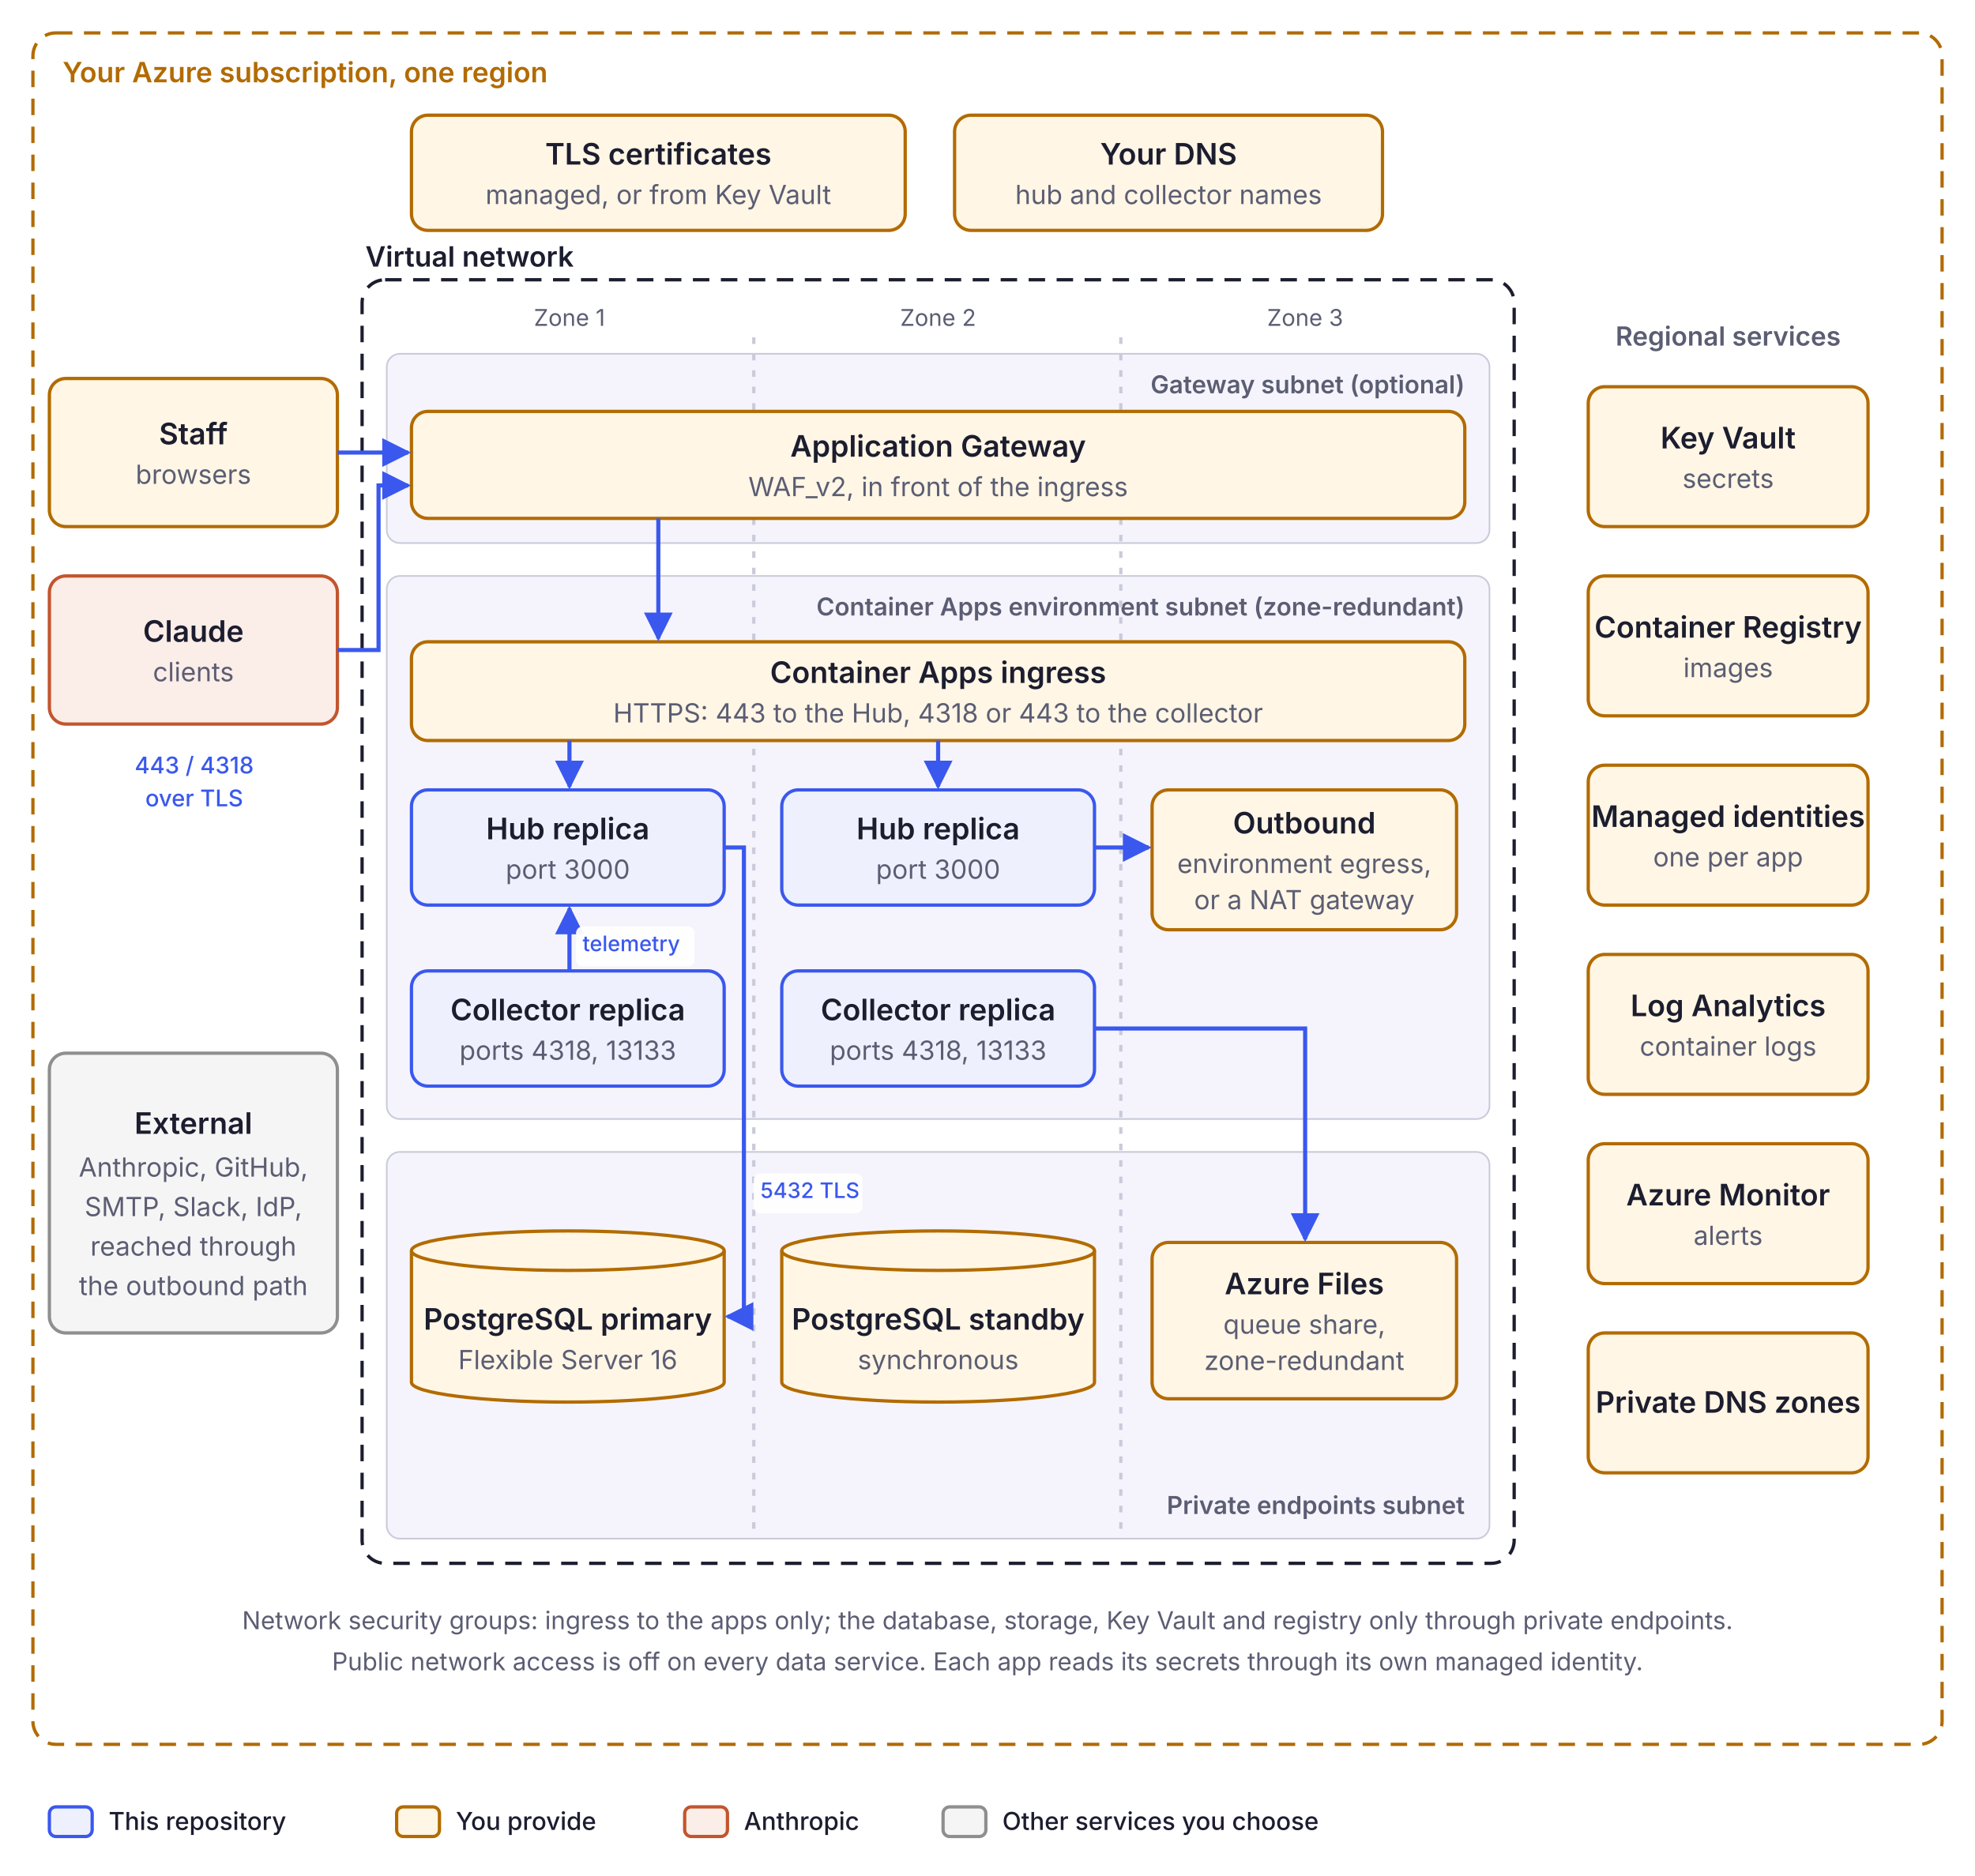
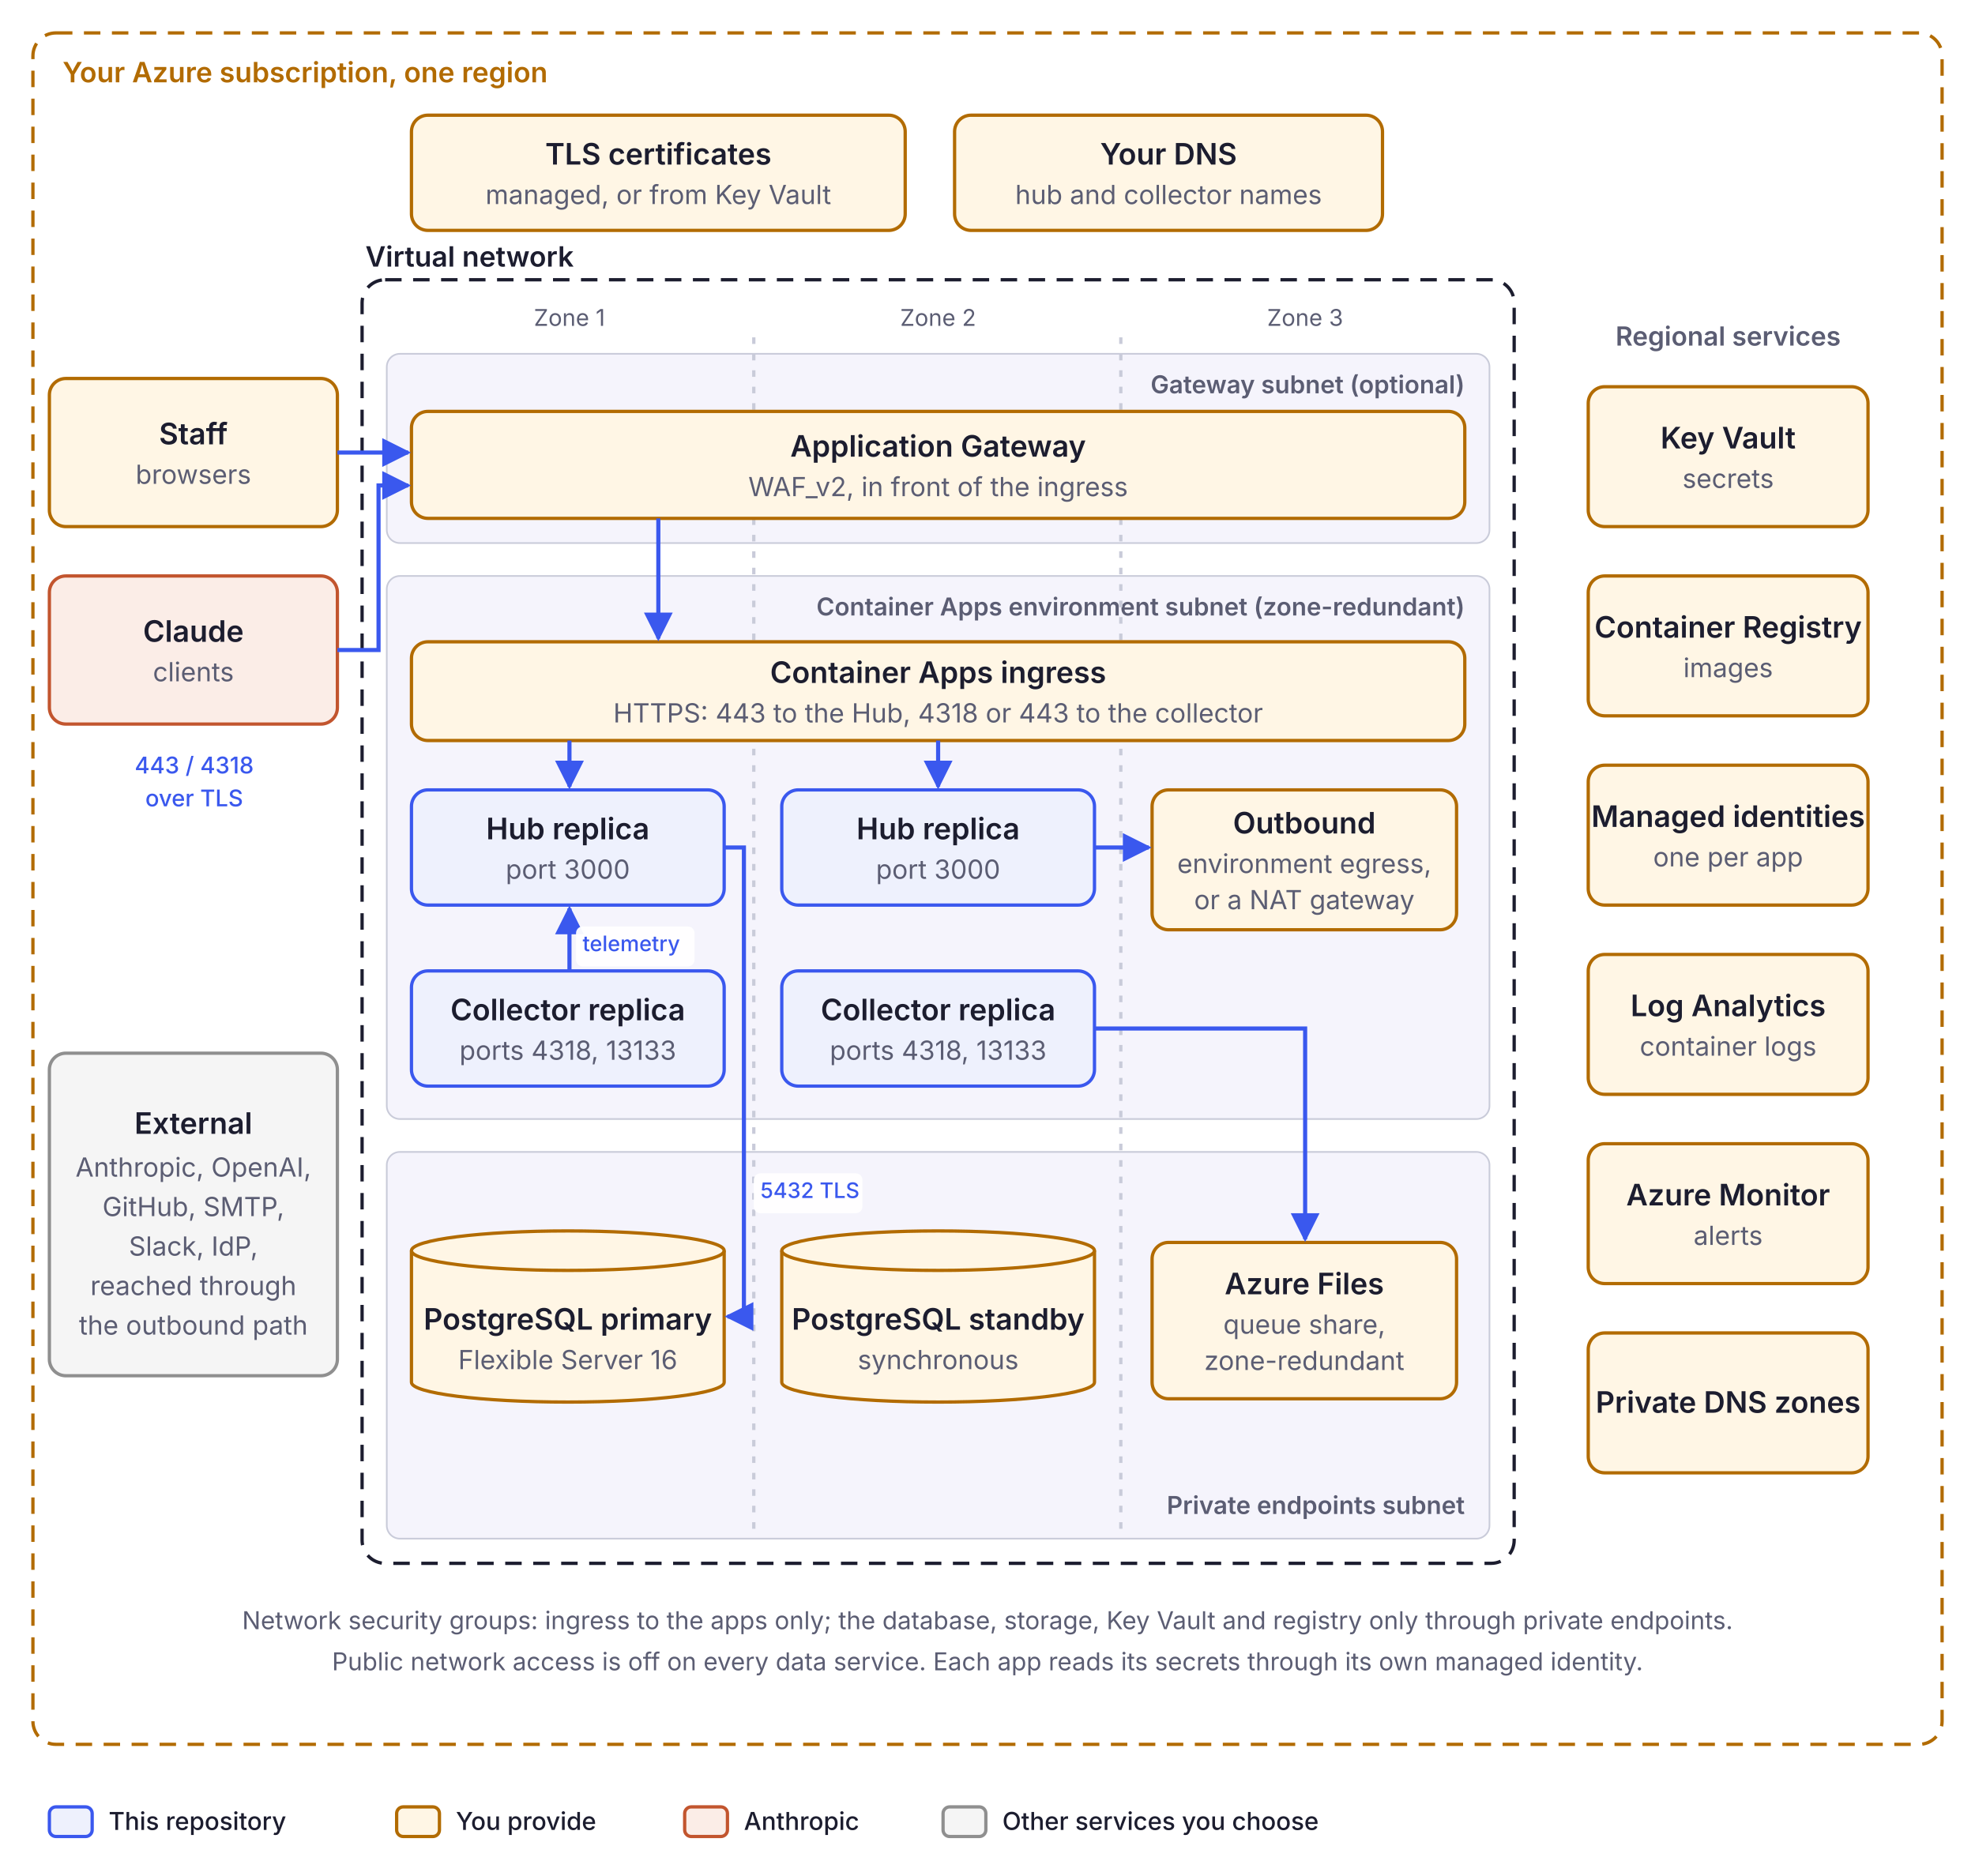
<svg xmlns="http://www.w3.org/2000/svg" width="1200" height="1140" viewBox="0 0 1200 1140">
  <defs>
    <marker id="ha" viewBox="0 0 10 10" refX="9" refY="5" markerWidth="7" markerHeight="7" orient="auto">
      <path d="M0,0 L10,5 L0,10 z" fill="#3A58EE" />
    </marker>
  </defs>
  <rect width="1200" height="1140" fill="#FFFFFF" />
  <rect x="20" y="20" width="1160" height="1040" rx="14" fill="none" stroke="#B26B00" stroke-width="2" stroke-dasharray="10 7" />
  <text x="38" y="50" font-family="Inter, 'Segoe UI', Arial, sans-serif" font-size="17" font-weight="600" fill="#B26B00" text-anchor="start">Your Azure subscription, one region</text>
  <rect x="250" y="70" width="300" height="70" rx="10" fill="#FFF6E5" stroke="#B26B00" stroke-width="2" />
  <text x="400.0" y="100.0" font-family="Inter, 'Segoe UI', Arial, sans-serif" font-size="18" font-weight="600" fill="#1C1D2F" text-anchor="middle">TLS certificates</text>
  <text x="400.0" y="124.0" font-family="Inter, 'Segoe UI', Arial, sans-serif" font-size="16" font-weight="400" fill="#5B5D73" text-anchor="middle">managed, or from Key Vault</text>
  <rect x="580" y="70" width="260" height="70" rx="10" fill="#FFF6E5" stroke="#B26B00" stroke-width="2" />
  <text x="710.0" y="100.0" font-family="Inter, 'Segoe UI', Arial, sans-serif" font-size="18" font-weight="600" fill="#1C1D2F" text-anchor="middle">Your DNS</text>
  <text x="710.0" y="124.0" font-family="Inter, 'Segoe UI', Arial, sans-serif" font-size="16" font-weight="400" fill="#5B5D73" text-anchor="middle">hub and collector names</text>
  <rect x="220" y="170" width="700" height="780" rx="14" fill="none" stroke="#1C1D2F" stroke-width="2" stroke-dasharray="10 7" />
  <text x="222" y="162" font-family="Inter, 'Segoe UI', Arial, sans-serif" font-size="17" font-weight="600" fill="#1C1D2F" text-anchor="start">Virtual network</text>
  <rect x="235" y="215" width="670" height="115" rx="8" fill="#F5F4FC" stroke="#C9CBD9" />
  <text x="890" y="239" font-family="Inter, 'Segoe UI', Arial, sans-serif" font-size="15" font-weight="600" fill="#5B5D73" text-anchor="end">Gateway subnet (optional)</text>
  <rect x="235" y="350" width="670" height="330" rx="8" fill="#F5F4FC" stroke="#C9CBD9" />
  <text x="890" y="374" font-family="Inter, 'Segoe UI', Arial, sans-serif" font-size="15" font-weight="600" fill="#5B5D73" text-anchor="end">Container Apps environment subnet (zone-redundant)</text>
  <rect x="235" y="700" width="670" height="235" rx="8" fill="#F5F4FC" stroke="#C9CBD9" />
  <text x="890" y="920" font-family="Inter, 'Segoe UI', Arial, sans-serif" font-size="15" font-weight="600" fill="#5B5D73" text-anchor="end">Private endpoints subnet</text>
  <text x="346" y="198" font-family="Inter, 'Segoe UI', Arial, sans-serif" font-size="14" font-weight="400" fill="#5B5D73" text-anchor="middle">Zone 1</text>
  <text x="570" y="198" font-family="Inter, 'Segoe UI', Arial, sans-serif" font-size="14" font-weight="400" fill="#5B5D73" text-anchor="middle">Zone 2</text>
  <text x="793" y="198" font-family="Inter, 'Segoe UI', Arial, sans-serif" font-size="14" font-weight="400" fill="#5B5D73" text-anchor="middle">Zone 3</text>
  <line x1="458" y1="205" x2="458" y2="935" stroke="#C9CBD9" stroke-width="2" stroke-dasharray="4 6" />
  <line x1="681" y1="205" x2="681" y2="935" stroke="#C9CBD9" stroke-width="2" stroke-dasharray="4 6" />
  <rect x="250" y="250" width="640" height="65" rx="10" fill="#FFF6E5" stroke="#B26B00" stroke-width="2" />
  <text x="570.0" y="277.5" font-family="Inter, 'Segoe UI', Arial, sans-serif" font-size="18" font-weight="600" fill="#1C1D2F" text-anchor="middle">Application Gateway</text>
  <text x="570.0" y="301.5" font-family="Inter, 'Segoe UI', Arial, sans-serif" font-size="16" font-weight="400" fill="#5B5D73" text-anchor="middle">WAF_v2, in front of the ingress</text>
  <rect x="250" y="390" width="640" height="60" rx="10" fill="#FFF6E5" stroke="#B26B00" stroke-width="2" />
  <text x="570.0" y="415.0" font-family="Inter, 'Segoe UI', Arial, sans-serif" font-size="18" font-weight="600" fill="#1C1D2F" text-anchor="middle">Container Apps ingress</text>
  <text x="570.0" y="439.0" font-family="Inter, 'Segoe UI', Arial, sans-serif" font-size="16" font-weight="400" fill="#5B5D73" text-anchor="middle">HTTPS: 443 to the Hub, 4318 or 443 to the collector</text>
  <rect x="250" y="480" width="190" height="70" rx="10" fill="#EEF1FD" stroke="#3A58EE" stroke-width="2" />
  <text x="345.0" y="510.0" font-family="Inter, 'Segoe UI', Arial, sans-serif" font-size="18" font-weight="600" fill="#1C1D2F" text-anchor="middle">Hub replica</text>
  <text x="345.0" y="534.0" font-family="Inter, 'Segoe UI', Arial, sans-serif" font-size="16" font-weight="400" fill="#5B5D73" text-anchor="middle">port 3000</text>
  <rect x="475" y="480" width="190" height="70" rx="10" fill="#EEF1FD" stroke="#3A58EE" stroke-width="2" />
  <text x="570.0" y="510.0" font-family="Inter, 'Segoe UI', Arial, sans-serif" font-size="18" font-weight="600" fill="#1C1D2F" text-anchor="middle">Hub replica</text>
  <text x="570.0" y="534.0" font-family="Inter, 'Segoe UI', Arial, sans-serif" font-size="16" font-weight="400" fill="#5B5D73" text-anchor="middle">port 3000</text>
  <rect x="250" y="590" width="190" height="70" rx="10" fill="#EEF1FD" stroke="#3A58EE" stroke-width="2" />
  <text x="345.0" y="620.0" font-family="Inter, 'Segoe UI', Arial, sans-serif" font-size="18" font-weight="600" fill="#1C1D2F" text-anchor="middle">Collector replica</text>
  <text x="345.0" y="644.0" font-family="Inter, 'Segoe UI', Arial, sans-serif" font-size="16" font-weight="400" fill="#5B5D73" text-anchor="middle">ports 4318, 13133</text>
  <rect x="475" y="590" width="190" height="70" rx="10" fill="#EEF1FD" stroke="#3A58EE" stroke-width="2" />
  <text x="570.0" y="620.0" font-family="Inter, 'Segoe UI', Arial, sans-serif" font-size="18" font-weight="600" fill="#1C1D2F" text-anchor="middle">Collector replica</text>
  <text x="570.0" y="644.0" font-family="Inter, 'Segoe UI', Arial, sans-serif" font-size="16" font-weight="400" fill="#5B5D73" text-anchor="middle">ports 4318, 13133</text>
  <rect x="700" y="480" width="185" height="85" rx="10" fill="#FFF6E5" stroke="#B26B00" stroke-width="2" />
  <text x="792.5" y="506.5" font-family="Inter, 'Segoe UI', Arial, sans-serif" font-size="18" font-weight="600" fill="#1C1D2F" text-anchor="middle">Outbound</text>
  <text x="792.5" y="530.5" font-family="Inter, 'Segoe UI', Arial, sans-serif" font-size="16" font-weight="400" fill="#5B5D73" text-anchor="middle">environment egress,</text>
  <text x="792.5" y="552.5" font-family="Inter, 'Segoe UI', Arial, sans-serif" font-size="16" font-weight="400" fill="#5B5D73" text-anchor="middle">or a NAT gateway</text>
  <path d="M250,760 a95.0,12 0 0,1 190,0 v80 a95.0,12 0 0,1 -190,0 z" fill="#FFF6E5" stroke="#B26B00" stroke-width="2" />
  <path d="M250,760 a95.0,12 0 0,0 190,0" fill="none" stroke="#B26B00" stroke-width="2" />
  <text x="345.0" y="808.0" font-family="Inter, 'Segoe UI', Arial, sans-serif" font-size="18" font-weight="600" fill="#1C1D2F" text-anchor="middle">PostgreSQL primary</text>
  <text x="345.0" y="832.0" font-family="Inter, 'Segoe UI', Arial, sans-serif" font-size="16" font-weight="400" fill="#5B5D73" text-anchor="middle">Flexible Server 16</text>
  <path d="M475,760 a95.0,12 0 0,1 190,0 v80 a95.0,12 0 0,1 -190,0 z" fill="#FFF6E5" stroke="#B26B00" stroke-width="2" />
  <path d="M475,760 a95.0,12 0 0,0 190,0" fill="none" stroke="#B26B00" stroke-width="2" />
  <text x="570.0" y="808.0" font-family="Inter, 'Segoe UI', Arial, sans-serif" font-size="18" font-weight="600" fill="#1C1D2F" text-anchor="middle">PostgreSQL standby</text>
  <text x="570.0" y="832.0" font-family="Inter, 'Segoe UI', Arial, sans-serif" font-size="16" font-weight="400" fill="#5B5D73" text-anchor="middle">synchronous</text>
  <rect x="700" y="755" width="185" height="95" rx="10" fill="#FFF6E5" stroke="#B26B00" stroke-width="2" />
  <text x="792.5" y="786.5" font-family="Inter, 'Segoe UI', Arial, sans-serif" font-size="18" font-weight="600" fill="#1C1D2F" text-anchor="middle">Azure Files</text>
  <text x="792.5" y="810.5" font-family="Inter, 'Segoe UI', Arial, sans-serif" font-size="16" font-weight="400" fill="#5B5D73" text-anchor="middle">queue share,</text>
  <text x="792.5" y="832.5" font-family="Inter, 'Segoe UI', Arial, sans-serif" font-size="16" font-weight="400" fill="#5B5D73" text-anchor="middle">zone-redundant</text>
  <text x="1050" y="210" font-family="Inter, 'Segoe UI', Arial, sans-serif" font-size="16" font-weight="600" fill="#5B5D73" text-anchor="middle">Regional services</text>
  <rect x="965" y="235" width="170" height="85" rx="10" fill="#FFF6E5" stroke="#B26B00" stroke-width="2" />
  <text x="1050.0" y="272.5" font-family="Inter, 'Segoe UI', Arial, sans-serif" font-size="18" font-weight="600" fill="#1C1D2F" text-anchor="middle">Key Vault</text>
  <text x="1050.0" y="296.5" font-family="Inter, 'Segoe UI', Arial, sans-serif" font-size="16" font-weight="400" fill="#5B5D73" text-anchor="middle">secrets</text>
  <rect x="965" y="350" width="170" height="85" rx="10" fill="#FFF6E5" stroke="#B26B00" stroke-width="2" />
  <text x="1050.0" y="387.5" font-family="Inter, 'Segoe UI', Arial, sans-serif" font-size="18" font-weight="600" fill="#1C1D2F" text-anchor="middle">Container Registry</text>
  <text x="1050.0" y="411.5" font-family="Inter, 'Segoe UI', Arial, sans-serif" font-size="16" font-weight="400" fill="#5B5D73" text-anchor="middle">images</text>
  <rect x="965" y="465" width="170" height="85" rx="10" fill="#FFF6E5" stroke="#B26B00" stroke-width="2" />
  <text x="1050.0" y="502.5" font-family="Inter, 'Segoe UI', Arial, sans-serif" font-size="18" font-weight="600" fill="#1C1D2F" text-anchor="middle">Managed identities</text>
  <text x="1050.0" y="526.5" font-family="Inter, 'Segoe UI', Arial, sans-serif" font-size="16" font-weight="400" fill="#5B5D73" text-anchor="middle">one per app</text>
  <rect x="965" y="580" width="170" height="85" rx="10" fill="#FFF6E5" stroke="#B26B00" stroke-width="2" />
  <text x="1050.0" y="617.5" font-family="Inter, 'Segoe UI', Arial, sans-serif" font-size="18" font-weight="600" fill="#1C1D2F" text-anchor="middle">Log Analytics</text>
  <text x="1050.0" y="641.5" font-family="Inter, 'Segoe UI', Arial, sans-serif" font-size="16" font-weight="400" fill="#5B5D73" text-anchor="middle">container logs</text>
  <rect x="965" y="695" width="170" height="85" rx="10" fill="#FFF6E5" stroke="#B26B00" stroke-width="2" />
  <text x="1050.0" y="732.5" font-family="Inter, 'Segoe UI', Arial, sans-serif" font-size="18" font-weight="600" fill="#1C1D2F" text-anchor="middle">Azure Monitor</text>
  <text x="1050.0" y="756.5" font-family="Inter, 'Segoe UI', Arial, sans-serif" font-size="16" font-weight="400" fill="#5B5D73" text-anchor="middle">alerts</text>
  <rect x="965" y="810" width="170" height="85" rx="10" fill="#FFF6E5" stroke="#B26B00" stroke-width="2" />
  <text x="1050.0" y="858.5" font-family="Inter, 'Segoe UI', Arial, sans-serif" font-size="18" font-weight="600" fill="#1C1D2F" text-anchor="middle">Private DNS zones</text>
  <rect x="30" y="230" width="175" height="90" rx="10" fill="#FFF6E5" stroke="#B26B00" stroke-width="2" />
  <text x="117.5" y="270.0" font-family="Inter, 'Segoe UI', Arial, sans-serif" font-size="18" font-weight="600" fill="#1C1D2F" text-anchor="middle">Staff</text>
  <text x="117.5" y="294.0" font-family="Inter, 'Segoe UI', Arial, sans-serif" font-size="16" font-weight="400" fill="#5B5D73" text-anchor="middle">browsers</text>
  <rect x="30" y="350" width="175" height="90" rx="10" fill="#FBEDE7" stroke="#C2552E" stroke-width="2" />
  <text x="117.5" y="390.0" font-family="Inter, 'Segoe UI', Arial, sans-serif" font-size="18" font-weight="600" fill="#1C1D2F" text-anchor="middle">Claude</text>
  <text x="117.5" y="414.0" font-family="Inter, 'Segoe UI', Arial, sans-serif" font-size="16" font-weight="400" fill="#5B5D73" text-anchor="middle">clients</text>
  <rect x="72.5" y="454" width="91" height="43" rx="4" fill="#FFFFFF" opacity="0.95" />
  <text x="118" y="470" font-family="Inter, 'Segoe UI', Arial, sans-serif" font-size="14" font-weight="500" fill="#3A58EE" text-anchor="middle">443 / 4318</text>
  <text x="118" y="490" font-family="Inter, 'Segoe UI', Arial, sans-serif" font-size="14" font-weight="500" fill="#3A58EE" text-anchor="middle">over TLS</text>
-   <rect x="30" y="640" width="175" height="170" rx="10" fill="#F5F5F5" stroke="#8F8F8F" stroke-width="2" />
+   <rect x="30" y="640" width="175" height="196" rx="10" fill="#F5F5F5" stroke="#8F8F8F" stroke-width="2" />
  <text x="117.5" y="689" font-family="Inter, 'Segoe UI', Arial, sans-serif" font-size="18" font-weight="600" fill="#1C1D2F" text-anchor="middle">External</text>
-   <text x="117.5" y="715" font-family="Inter, 'Segoe UI', Arial, sans-serif" font-size="16" font-weight="400" fill="#5B5D73" text-anchor="middle">Anthropic, GitHub,</text>
-   <text x="117.5" y="739" font-family="Inter, 'Segoe UI', Arial, sans-serif" font-size="16" font-weight="400" fill="#5B5D73" text-anchor="middle">SMTP, Slack, IdP,</text>
-   <text x="117.5" y="763" font-family="Inter, 'Segoe UI', Arial, sans-serif" font-size="16" font-weight="400" fill="#5B5D73" text-anchor="middle">reached through</text>
-   <text x="117.5" y="787" font-family="Inter, 'Segoe UI', Arial, sans-serif" font-size="16" font-weight="400" fill="#5B5D73" text-anchor="middle">the outbound path</text>
+   <text x="117.5" y="715" font-family="Inter, 'Segoe UI', Arial, sans-serif" font-size="16" font-weight="400" fill="#5B5D73" text-anchor="middle">Anthropic, OpenAI,</text>
+   <text x="117.5" y="739" font-family="Inter, 'Segoe UI', Arial, sans-serif" font-size="16" font-weight="400" fill="#5B5D73" text-anchor="middle">GitHub, SMTP,</text>
+   <text x="117.5" y="763" font-family="Inter, 'Segoe UI', Arial, sans-serif" font-size="16" font-weight="400" fill="#5B5D73" text-anchor="middle">Slack, IdP,</text>
+   <text x="117.5" y="787" font-family="Inter, 'Segoe UI', Arial, sans-serif" font-size="16" font-weight="400" fill="#5B5D73" text-anchor="middle">reached through</text>
+   <text x="117.5" y="811" font-family="Inter, 'Segoe UI', Arial, sans-serif" font-size="16" font-weight="400" fill="#5B5D73" text-anchor="middle">the outbound path</text>
  <path d="M205,275 L248,275" fill="none" stroke="#3A58EE" stroke-width="2.5" marker-end="url(#ha)" />
  <path d="M205,395 L230,395 L230,295 L248,295" fill="none" stroke="#3A58EE" stroke-width="2.5" marker-end="url(#ha)" />
  <path d="M400,315 L400,388" fill="none" stroke="#3A58EE" stroke-width="2.5" marker-end="url(#ha)" />
  <path d="M346,450 L346,478" fill="none" stroke="#3A58EE" stroke-width="2.5" marker-end="url(#ha)" />
  <path d="M570,450 L570,478" fill="none" stroke="#3A58EE" stroke-width="2.5" marker-end="url(#ha)" />
  <path d="M346,590 L346,552" fill="none" stroke="#3A58EE" stroke-width="2.5" marker-end="url(#ha)" />
  <rect x="350" y="563" width="72" height="24.25" rx="4" fill="#FFFFFF" opacity="0.95" />
  <text x="354" y="578" font-family="Inter, 'Segoe UI', Arial, sans-serif" font-size="13" font-weight="500" fill="#3A58EE" text-anchor="start">telemetry</text>
  <path d="M665,515 L698,515" fill="none" stroke="#3A58EE" stroke-width="2.5" marker-end="url(#ha)" />
  <path d="M440,515 L452,515 L452,800 L442,800" fill="none" stroke="#3A58EE" stroke-width="2.5" marker-end="url(#ha)" />
  <rect x="458" y="713" width="66" height="24.25" rx="4" fill="#FFFFFF" opacity="0.95" />
  <text x="462" y="728" font-family="Inter, 'Segoe UI', Arial, sans-serif" font-size="13" font-weight="500" fill="#3A58EE" text-anchor="start">5432 TLS</text>
  <path d="M665,625 L793,625 L793,753" fill="none" stroke="#3A58EE" stroke-width="2.5" marker-end="url(#ha)" />
  <text x="600" y="990" font-family="Inter, 'Segoe UI', Arial, sans-serif" font-size="15" font-weight="400" fill="#5B5D73" text-anchor="middle">Network security groups: ingress to the apps only; the database, storage, Key Vault and registry only through private endpoints.</text>
  <text x="600" y="1015" font-family="Inter, 'Segoe UI', Arial, sans-serif" font-size="15" font-weight="400" fill="#5B5D73" text-anchor="middle">Public network access is off on every data service. Each app reads its secrets through its own managed identity.</text>
  <rect x="30" y="1098" width="26" height="18" rx="4" fill="#EEF1FD" stroke="#3A58EE" stroke-width="2" />
  <text x="66" y="1112" font-family="Inter, 'Segoe UI', Arial, sans-serif" font-size="15" font-weight="500" fill="#1C1D2F" text-anchor="start">This repository</text>
  <rect x="241" y="1098" width="26" height="18" rx="4" fill="#FFF6E5" stroke="#B26B00" stroke-width="2" />
  <text x="277" y="1112" font-family="Inter, 'Segoe UI', Arial, sans-serif" font-size="15" font-weight="500" fill="#1C1D2F" text-anchor="start">You provide</text>
  <rect x="416" y="1098" width="26" height="18" rx="4" fill="#FBEDE7" stroke="#C2552E" stroke-width="2" />
  <text x="452" y="1112" font-family="Inter, 'Segoe UI', Arial, sans-serif" font-size="15" font-weight="500" fill="#1C1D2F" text-anchor="start">Anthropic</text>
  <rect x="573" y="1098" width="26" height="18" rx="4" fill="#F5F5F5" stroke="#8F8F8F" stroke-width="2" />
  <text x="609" y="1112" font-family="Inter, 'Segoe UI', Arial, sans-serif" font-size="15" font-weight="500" fill="#1C1D2F" text-anchor="start">Other services you choose</text>
</svg>
